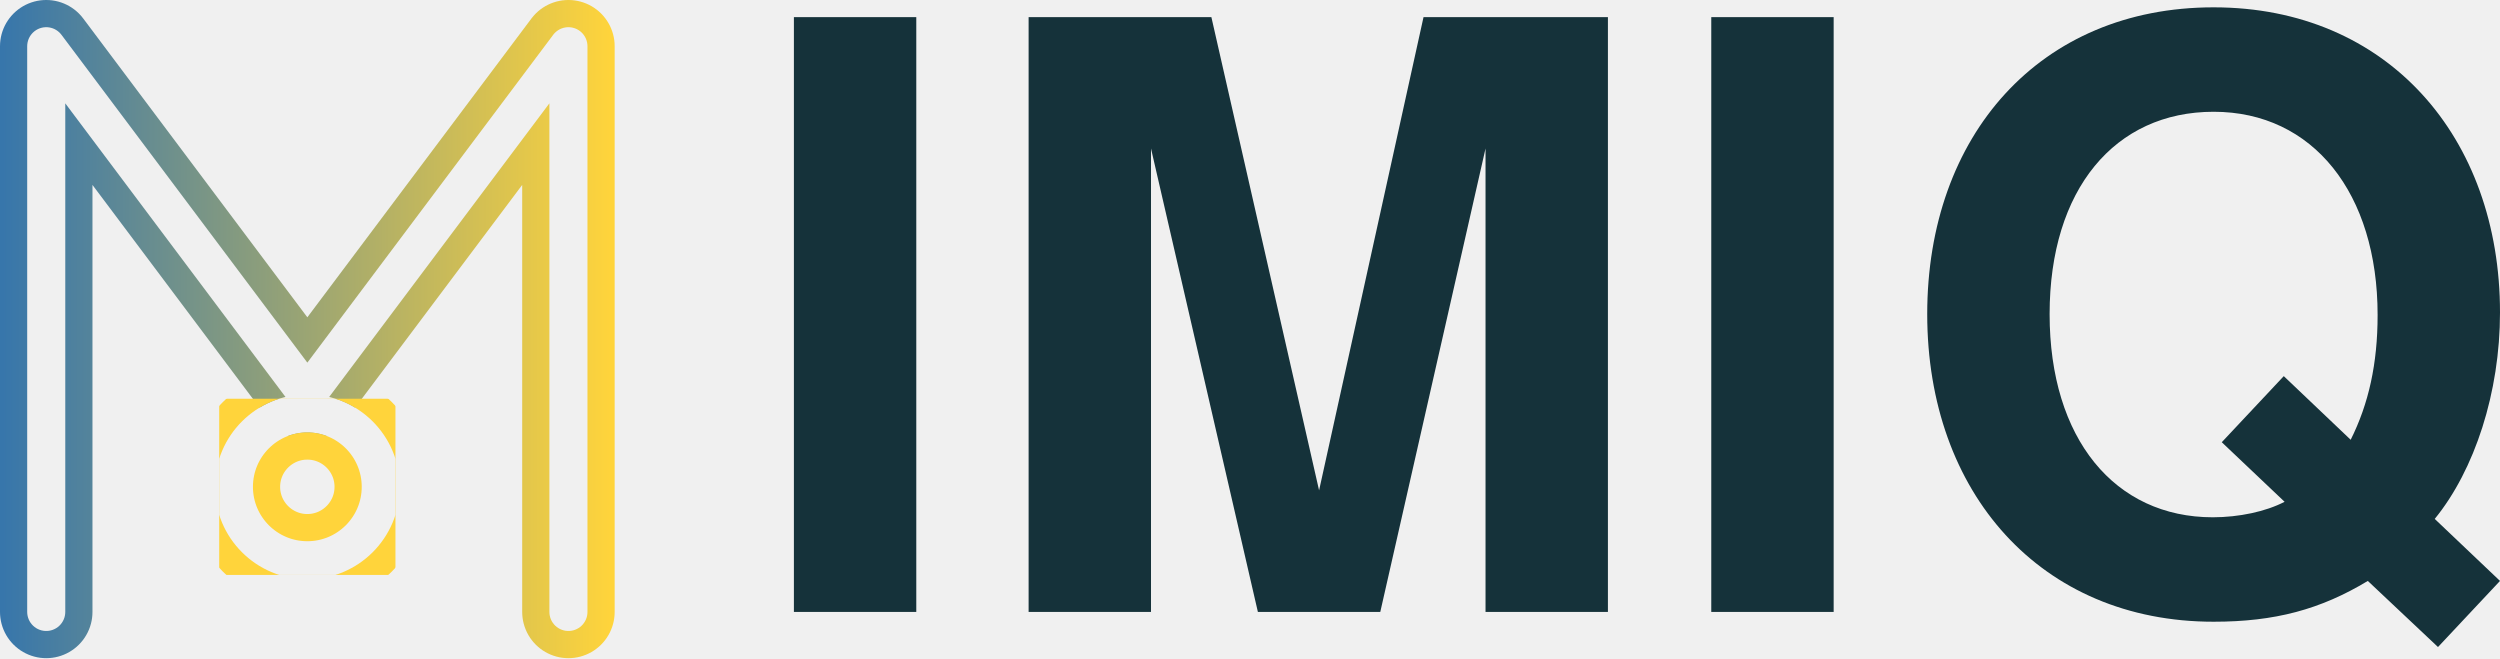
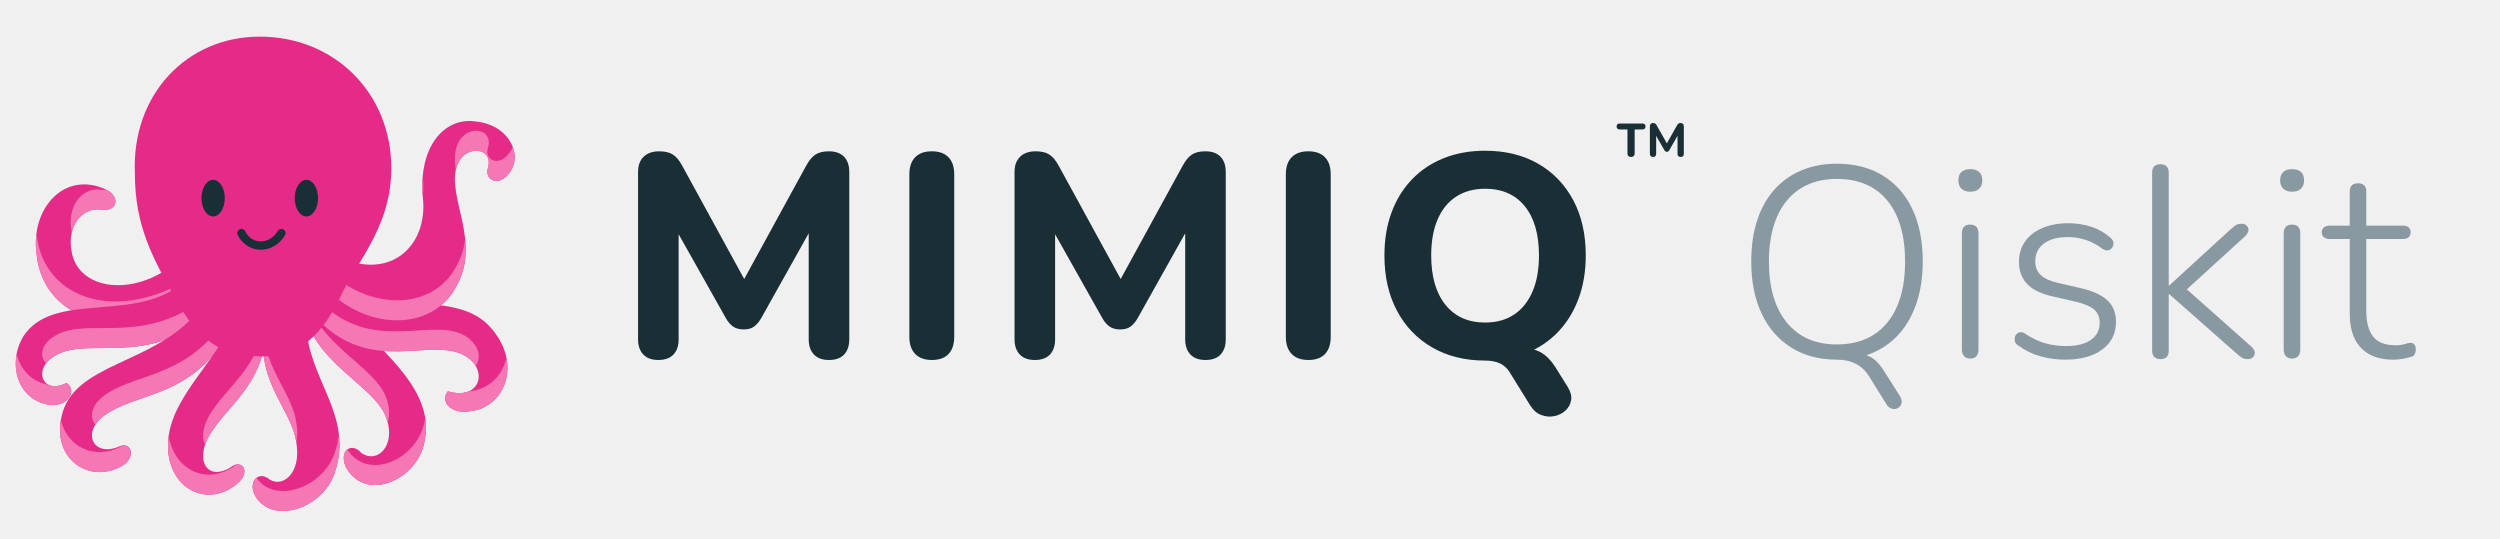
- <svg xmlns="http://www.w3.org/2000/svg" width="459.6" height="120.998" viewBox="36 30 459.6 120.998" version="1.1" id="svg3">
-   <defs id="defs2">
-     <linearGradient id="py" gradientUnits="userSpaceOnUse" x1="44" y1="0" x2="156" y2="0">
-       <stop offset="0" stop-color="#3776AB" id="stop1" />
-       <stop offset="1" stop-color="#FFD43B" id="stop2" />
-     </linearGradient>
-     <mask id="mw">
-       <rect x="0" y="0" width="200" height="200" fill="#ffffff" id="rect2" />
-       <path d="M 52,150 V 46 l 48,64 48,-64 v 104" fill="none" stroke="#000000" stroke-width="7" stroke-linecap="round" stroke-linejoin="round" id="path2" />
-       <circle cx="100" cy="127" r="13.5" fill="none" stroke="#000000" stroke-width="7" id="circle2" />
-     </mask>
-   </defs>
-   <path d="M 52,150 V 46 l 48,64 48,-64 v 104" fill="none" stroke="url(#py)" stroke-width="17" stroke-linecap="round" stroke-linejoin="round" mask="url(#mw)" id="path3" style="stroke:url(#py)" transform="translate(-7.5,-7.501699)" />
-   <circle cx="100" cy="127" r="13.5" fill="none" stroke="#ffd43b" stroke-width="17" mask="url(#mw)" id="circle3" transform="translate(-7.5,-7.501699)" />
-   <path d="M 204.45,142.498 V 33.148 h -22.5 V 142.498 Z m 127.15,0 V 33.148 h -33.9 l -19.2,87 -19.8,-87 h -33.6 V 142.498 h 22.5 V 57.298 l 19.65,85.2 h 22.5 l 19.35,-85.2 V 142.498 Z m 41.5,0 V 33.148 h -22.5 V 142.498 Z m 122.5,-5.7 -12,-11.4 c 7.35,-9 12,-23.25 12,-37.95 0,-32.25 -20.7,-56.1 -52.65,-56.1 -31.95,0 -52.65,23.55 -52.65,56.4 0,32.85 20.85,56.55 52.65,56.55 11.25,0 19.65,-2.25 28.35,-7.5 l 12.9,12.15 z m -22.5,-48.9 c 0,9 -1.65,16.35 -4.95,22.95 l -12.3,-11.7 -11.4,12.15 11.55,10.95 c -3.45,1.8 -8.4,2.85 -13.2,2.85 -18,0 -30,-14.4 -30,-37.35 0,-22.95 12,-37.2 30.15,-37.2 18.3,0 30.15,15 30.15,37.35 z" id="text3" style="font-weight:600;font-size:150px;font-family:Montserrat, 'Segoe UI', Helvetica, Arial, sans-serif;letter-spacing:1;fill:#15323a" aria-label="IMIQ" />
+ <svg xmlns="http://www.w3.org/2000/svg" width="1021" height="220" viewBox="0 0 1021 220" role="img">
+   <g transform="scale(.68)">
+     <path fill="#E52B87" d="M113 151 C86 180 47 176 43 151 C40 135 50 124 61 126 C71 127 72 118 64 114 C39 102 18 125 22 153 C26 190 67 206 111 181 Z" />
+     <path fill="#F578B4" d="M 57.943 113.773 C 48.24 114.106 40.281 124.5 43 139 C 43.033 139.204 43.088 139.394 43.125 139.596 C 45.335 130.136 52.886 124.525 61 126 C 71 127 72 118 64 114 C 63.978 113.989 63.956 113.981 63.934 113.971 C 63.056 114.08 62.092 114.109 61 114 C 59.969 113.812 58.947 113.739 57.943 113.773 z M 21.904 140.172 C 21.364 144.243 21.365 148.558 22 153 C 26 190 67 206 111 181 L 113 151 C 112.717 151.304 112.426 151.582 112.141 151.879 L 111 169 C 67 194 26 178 22 141 C 21.96 140.722 21.939 140.449 21.904 140.172 z " transform="" />
+     <path fill="#E52B87" d="M104 174 C75 192 31 176 14 202 C4 219 11 240 29 243 C40 245 47 235 40 230 C26 237 20 223 31 215 C50 201 81 220 119 194 Z" />
+     <path fill="#F578B4" d="M 112.873 185.83 C 77.671 206.01 48.968 189.761 31 203 C 24.336 207.846 23.919 214.887 27.732 218.135 C 28.583 217.034 29.663 215.972 31 215 C 50 201 81 220 119 194 L 112.873 185.83 z M 10.041 212.299 C 7.178 226.545 14.531 240.588 29 243 C 40 245 47 235 40 230 C 35.347 232.327 31.585 232.326 29.029 231.004 C 29.019 231.002 29.01 231.002 29 231 C 18.704 229.284 12.016 221.676 10.041 212.299 z " transform="" />
+     <path fill="#E52B87" d="M118 188 C92 219 44 218 37 250 C31 275 53 291 73 280 C82 275 79 265 72 268 C56 275 49 260 62 250 C82 235 113 240 137 201 Z" />
+     <path fill="#F578B4" d="M 131.387 197.16 C 108.328 227.325 80.474 224.145 62 238 C 54.555 243.727 53.679 251.088 57.287 255.023 C 58.386 253.295 59.94 251.585 62 250 C 82 235 113 240 137 201 L 131.387 197.16 z M 36.584 252.008 C 32.201 275.843 53.542 290.702 73 280 C 81.21 275.439 79.421 266.75 73.732 267.531 C 73.487 267.687 73.266 267.852 73 268 C 57.078 276.757 39.905 268.393 36.584 252.008 z " transform="" />
+     <path fill="#E52B87" d="M140 194 C124 224 99 243 101 271 C103 295 126 305 143 290 C151 283 145 275 138 281 C124 289 117 276 126 261 C137 243 157 232 160 200 Z" />
+     <path fill="#F578B4" d="M 158.035 199.41 C 151.975 222.954 135.578 233.327 126 249 C 121.663 256.229 121.049 262.985 123.137 267.158 C 123.795 265.179 124.733 263.111 126 261 C 137 243 157 232 160 200 L 158.035 199.41 z M 101.336 261.713 C 100.911 264.712 100.771 267.795 101 271 C 103 295 126 305 143 290 C 149.478 284.332 146.774 278.011 141.795 278.996 C 125.6 291.976 104.697 283.194 101.336 261.713 z " transform="" />
+     <path fill="#E52B87" d="M160 191 C151 228 175 244 178 266 C181 284 170 293 162 288 C155 282 148 290 154 299 C165 315 194 305 201 284 C213 249 184 227 184 194 Z" />
+     <path fill="#F578B4" d="M 158.301 200.832 C 155.322 230.812 174.971 245.83 177.926 265.555 C 178.626 262.294 178.737 258.42 178 254 C 175.666 236.885 160.629 223.397 158.301 200.832 z M 203.533 260.953 C 203.11 264.503 202.313 268.17 201 272 C 194.001 292.997 165.009 302.996 154.006 287.006 C 151.389 289.08 150.582 293.872 154 299 C 165 315 194 305 201 284 C 203.849 275.69 204.37 268.119 203.533 260.953 z " transform="" />
+     <path fill="#E52B87" d="M182 184 C187 218 225 231 232 251 C238 267 227 279 217 272 C211 265 203 271 208 281 C220 302 251 288 255 265 C262 232 224 208 207 185 Z" />
+     <path fill="#F578B4" d="M 182 184 C 187 218 225 231 232 251 C 232.334 251.89 232.606 252.766 232.838 253.629 C 234.113 249.66 234.09 244.575 232 239 C 225.901 221.574 196.275 209.456 185.441 184.137 L 182 184 z M 255.35 250.961 C 255.242 251.639 255.145 252.315 255 253 C 251.064 275.63 221.004 289.522 208.607 269.961 C 206.316 271.749 205.415 275.83 208 281 C 220 302 251 288 255 265 C 256.033 260.131 256.064 255.463 255.35 250.961 z " transform="" />
+     <path fill="#E52B87" d="M201 169 C226 190 270 174 292 194 C315 216 304 245 282 247 C271 249 264 241 269 235 C289 241 294 221 278 213 C258 203 224 224 193 194 Z" />
+     <path fill="#F578B4" d="M 195.973 184.713 L 193 194 C 224 224 258 203 278 213 C 281.604 214.802 284.134 217.213 285.676 219.799 C 289.54 214.519 287.391 205.695 278 201 C 258.637 191.319 226.153 210.69 195.973 184.713 z M 304.133 214.822 C 301.854 225.649 293.415 233.962 282 235 C 281.801 235.036 281.614 235.047 281.418 235.076 C 278.354 236.354 274.186 236.556 269 235 C 264 241 271 249 282 247 C 297.383 245.602 307.37 230.999 304.133 214.822 z " transform="" />
+     <path fill="#E52B87" d="M203 154 C234 169 257 148 254 119 C251 88 267 70 286 73 C306 75 315 94 305 105 C299 112 291 108 293 101 C297 88 278 86 274 101 C269 119 289 146 274 172 C261 197 226 199 201 178 Z" />
+     <path fill="#F578B4" d="M 286.5 78.5 C 281.75 78.25 276 81.5 274 89 C 272.896 92.974 273.047 97.406 273.734 102.15 C 273.818 101.765 273.895 101.378 274 101 C 278 86 297 88 293 101 C 291 108 299 112 305 105 C 309.315 100.254 310.086 94.019 307.969 88.303 C 307.293 89.968 306.314 91.554 305 93 C 299 100 291 96 293 89 C 295 82.5 291.25 78.75 286.5 78.5 z M 253.902 105.752 C 253.566 109.475 253.555 113.476 253.898 117.725 C 254.334 114.32 254.386 110.728 254 107 C 253.959 106.578 253.936 106.169 253.902 105.752 z M 279.35 143.67 C 278.724 149.096 277.133 154.57 274 160 C 261.161 184.691 226.868 186.931 201.938 166.752 L 201 178 C 226 199 261 197 274 172 C 279.465 162.528 280.274 152.924 279.35 143.67 z " transform="" />
+     <g fill="#E52B87">
+       <path d="M81 104 C79 57 112 22 156 22 C201 22 235 56 235 101 C235 134 217 154 206 175 C194 201 180 215 156 214 C128 214 116 199 104 177 C92 155 81 136 81 104Z" />
+     </g>
+     <g fill="#1A2E36">
+       <ellipse cx="128" cy="119" rx="7" ry="11" />
+       <ellipse cx="184" cy="119" rx="7" ry="11" />
+     </g>
+     <path d="M145 140 C150 150 163 150 169 140" fill="none" stroke="#1A2E36" stroke-width="5" stroke-linecap="round" />
+   </g>
+   <g fill="#1A2E36" transform="translate(252 146) scale(0.118 -0.118)">
+     <path transform="translate(0 0)" d="M142.951 -8.626Q109 -8.626 90.868 10.349Q72.735 29.325 72.735 63.276V641.724Q72.735 676.362 92.181 694.994Q111.626 713.626 146.204 713.626Q176.216 713.626 193.692 702.09Q211.167 690.554 225.673 663.482L456.698 241.251H423.446L654.471 663.482Q668.977 690.554 686.266 702.09Q703.554 713.626 733.253 713.626Q767.204 713.626 785.493 694.994Q803.782 676.362 803.782 641.724V63.276Q803.782 29.325 785.993 10.349Q768.204 -8.626 733.566 -8.626Q699.615 -8.626 681.482 10.349Q663.35 29.325 663.35 63.276V468.015H684.724L498.529 135.446Q486.963 115.94 473.614 106.53Q460.265 97.121 438.132 97.121Q416 97.121 401.964 106.874Q387.928 116.626 377.049 135.446L189.481 468.702H213.167V63.276Q213.167 29.325 195.379 10.349Q177.59 -8.626 142.951 -8.626Z" />
+     <path transform="translate(941 0)" d="M148.518 -8.626Q110.94 -8.626 90.838 12.319Q70.735 33.265 70.735 71.156V633.844Q70.735 672.422 90.838 693.024Q110.94 713.626 148.518 713.626Q186.095 713.626 206.041 693.024Q225.987 672.422 225.987 633.844V71.156Q225.987 33.265 206.541 12.319Q187.095 -8.626 148.518 -8.626Z" />
+     <path transform="translate(1303 0)" d="M142.951 -8.626Q109 -8.626 90.868 10.349Q72.735 29.325 72.735 63.276V641.724Q72.735 676.362 92.181 694.994Q111.626 713.626 146.204 713.626Q176.216 713.626 193.692 702.09Q211.167 690.554 225.673 663.482L456.698 241.251H423.446L654.471 663.482Q668.977 690.554 686.266 702.09Q703.554 713.626 733.253 713.626Q767.204 713.626 785.493 694.994Q803.782 676.362 803.782 641.724V63.276Q803.782 29.325 785.993 10.349Q768.204 -8.626 733.566 -8.626Q699.615 -8.626 681.482 10.349Q663.35 29.325 663.35 63.276V468.015H684.724L498.529 135.446Q486.963 115.94 473.614 106.53Q460.265 97.121 438.132 97.121Q416 97.121 401.964 106.874Q387.928 116.626 377.049 135.446L189.481 468.702H213.167V63.276Q213.167 29.325 195.379 10.349Q177.59 -8.626 142.951 -8.626Z" />
+     <path transform="translate(2244 0)" d="M148.518 -8.626Q110.94 -8.626 90.838 12.319Q70.735 33.265 70.735 71.156V633.844Q70.735 672.422 90.838 693.024Q110.94 713.626 148.518 713.626Q186.095 713.626 206.041 693.024Q225.987 672.422 225.987 633.844V71.156Q225.987 33.265 206.541 12.319Q187.095 -8.626 148.518 -8.626Z" />
+     <path transform="translate(2606 0)" d="M683.987 -101.41Q699.866 -127.169 695.926 -148.458Q691.987 -169.747 675.854 -184.283Q659.722 -198.819 637.12 -203.102Q614.518 -207.385 592.072 -198.789Q569.626 -190.193 554.434 -165.747L482.928 -50.362Q470.494 -30.181 449.657 -20.404Q428.819 -10.626 397.325 -10.626L514.806 34.325Q561.179 34.325 590.589 17.982Q619.998 1.638 644.119 -37.482ZM398.325 -10.626Q294.132 -10.626 215.44 34.687Q136.747 80 93.338 161.813Q49.928 243.626 49.928 353Q49.928 435.687 74.711 502.343Q99.494 569 145.404 616.657Q191.313 664.313 255.536 689.97Q319.759 715.626 398.325 715.626Q503.518 715.626 581.71 670.813Q659.903 626 703.312 544.687Q746.722 463.374 746.722 353.687Q746.722 271 721.939 204.0Q697.156 137 651.246 88.843Q605.337 40.687 541.114 15.03Q476.891 -10.626 398.325 -10.626ZM398.325 120.987Q457.374 120.987 498.802 148.637Q540.229 176.288 562.537 228.433Q584.844 280.578 584.844 353Q584.844 462.663 535.886 523.338Q486.928 584.013 398.325 584.013Q340.276 584.013 298.348 556.863Q256.42 529.712 234.113 478.067Q211.806 426.422 211.806 353Q211.806 243.71 261.107 182.348Q310.409 120.987 398.325 120.987Z" />
+   </g>
+   <g fill="#1A2E36" transform="translate(660.106 73) scale(0.032 -0.032)">
+     <path transform="translate(0 0)" d="M468.83 277.868Q449.879 277.868 439.047 288.699Q428.216 299.53 428.216 319.481V669.097Q428.216 683.205 433.56 692.536Q438.903 701.868 448.234 706.5Q457.565 711.132 468.252 711.132Q486.203 711.132 495.679 704.934Q505.154 698.735 514.13 682.916L655.408 433.865H634.987L775.554 682.916Q784.53 698.735 794.005 704.934Q803.481 711.132 821.433 711.132Q837.962 711.132 849.715 700.801Q861.468 690.47 861.468 669.097V319.481Q861.468 277.868 821.854 277.868Q801.903 277.868 791.572 288.699Q781.241 299.53 781.241 319.481V578.34H798.662L674.227 360.976Q668.095 351.843 661.318 347.777Q654.541 343.711 644.987 343.711Q636.143 343.711 629.011 347.777Q621.879 351.843 615.746 360.976L490.444 578.34H508.444V319.481Q508.444 277.868 468.83 277.868ZM187.795 277.868Q165.711 277.868 153.958 290.12Q142.205 302.373 142.205 325.168V629.194H43.457Q24.216 629.194 13.885 639.17Q3.554 649.146 3.554 667.097Q3.554 685.759 13.885 695.38Q24.216 705 43.457 705H332.843Q352.084 705 362.415 695.38Q372.746 685.759 372.746 667.097Q372.746 649.146 362.415 639.17Q352.084 629.194 332.843 629.194H234.095V325.168Q234.095 302.373 222.342 290.12Q210.589 277.868 187.795 277.868Z" />
+   </g>
+   <g fill="#8999A1" transform="translate(708.106 146) scale(0.111 -0.111)">
+     <path transform="translate(0 0)" d="M611 -142Q618 -154 617.5 -163.5Q617 -173 611.0 -180.0Q605 -187 595.5 -189.0Q586 -191 576.5 -186.5Q567 -182 560 -170L498 -70Q480 -40 450.0 -24.0Q420 -8 379 -8L432 16Q480 16 507.0 -0.5Q534 -17 561 -63ZM379 -8Q283 -8 212.0 36.0Q141 80 102.5 161.0Q64 242 64 353Q64 437 85.5 503.5Q107 570 148.0 616.5Q189 663 247.5 688.0Q306 713 379 713Q477 713 548.0 669.5Q619 626 657.0 545.5Q695 465 695 354Q695 270 673.0 203.0Q651 136 610.0 89.0Q569 42 510.5 17.0Q452 -8 379 -8ZM379 48Q459 48 515.0 84.0Q571 120 600.5 188.0Q630 256 630 353Q630 498 564.5 577.5Q499 657 379 657Q300 657 244.0 621.0Q188 585 158.5 517.0Q129 449 129 353Q129 209 195.0 128.5Q261 48 379 48Z" />
+     <path transform="translate(759 0)" d="M111 -4Q96 -4 88.0 5.0Q80 14 80 29V457Q80 473 88.0 481.0Q96 489 111 489Q125 489 133.0 481.0Q141 473 141 457V29Q141 14 133.5 5.0Q126 -4 111 -4ZM111 610Q90 610 78.5 621.0Q67 632 67 652Q67 672 78.5 682.5Q90 693 111 693Q132 693 143.5 682.5Q155 672 155 652Q155 632 143.5 621.0Q132 610 111 610Z" />
+     <path transform="translate(981 0)" d="M238 -8Q193 -8 148.5 4.0Q104 16 64 45Q56 50 53.5 57.5Q51 65 52.5 73.0Q54 81 59.5 86.5Q65 92 73.0 93.0Q81 94 90 88Q129 62 166.0 52.0Q203 42 240 42Q301 42 333.0 65.0Q365 88 365 127Q365 159 344.5 176.5Q324 194 278 205L191 225Q128 239 98.0 270.5Q68 302 68 352Q68 395 90.5 427.0Q113 459 154.5 476.5Q196 494 250 494Q294 494 334.0 481.0Q374 468 404 441Q412 435 414.5 427.0Q417 419 414.5 411.5Q412 404 406.0 399.0Q400 394 392.0 394.0Q384 394 375 400Q346 422 314.0 432.5Q282 443 249 443Q191 443 159.5 419.0Q128 395 128 354Q128 323 147.5 304.0Q167 285 209 275L296 255Q361 240 393.0 210.5Q425 181 425 131Q425 67 374.5 29.5Q324 -8 238 -8Z" />
+     <path transform="translate(1459 0)" d="M111 -6Q96 -6 88.0 2.0Q80 10 80 25V680Q80 696 88.0 703.5Q96 711 111 711Q125 711 133.0 703.5Q141 696 141 680V265H143L367 470Q378 480 386.5 486.0Q395 492 409 492Q421 492 428.0 485.0Q435 478 434.5 468.5Q434 459 424 448L186 231V270L445 40Q457 29 457.5 18.5Q458 8 451.0 1.0Q444 -6 432 -6Q419 -6 410.0 -0.5Q401 5 388 17L143 233H141V25Q141 -6 111 -6Z" />
+     <path transform="translate(1943 0)" d="M111 -4Q96 -4 88.0 5.0Q80 14 80 29V457Q80 473 88.0 481.0Q96 489 111 489Q125 489 133.0 481.0Q141 473 141 457V29Q141 14 133.5 5.0Q126 -4 111 -4ZM111 610Q90 610 78.5 621.0Q67 632 67 652Q67 672 78.5 682.5Q90 693 111 693Q132 693 143.5 682.5Q155 672 155 652Q155 632 143.5 621.0Q132 610 111 610Z" />
+     <path transform="translate(2165 0)" d="M263 -8Q209 -8 173.0 12.0Q137 32 119.0 69.5Q101 107 101 162V436H27Q14 436 6.0 442.5Q-2 449 -2 461Q-2 472 6.0 478.5Q14 485 27 485H101V610Q101 626 109.0 633.5Q117 641 132 641Q146 641 154.0 633.5Q162 626 162 610V485H297Q311 485 318.0 478.5Q325 472 325 461Q325 449 318.0 442.5Q311 436 297 436H162V170Q162 109 187.0 77.0Q212 45 270 45Q290 45 303.5 49.5Q317 54 326 54Q333 54 338.5 48.0Q344 42 344 29Q344 21 340.5 13.0Q337 5 328 3Q317 -1 298.0 -4.5Q279 -8 263 -8Z" />
+   </g>
</svg>
